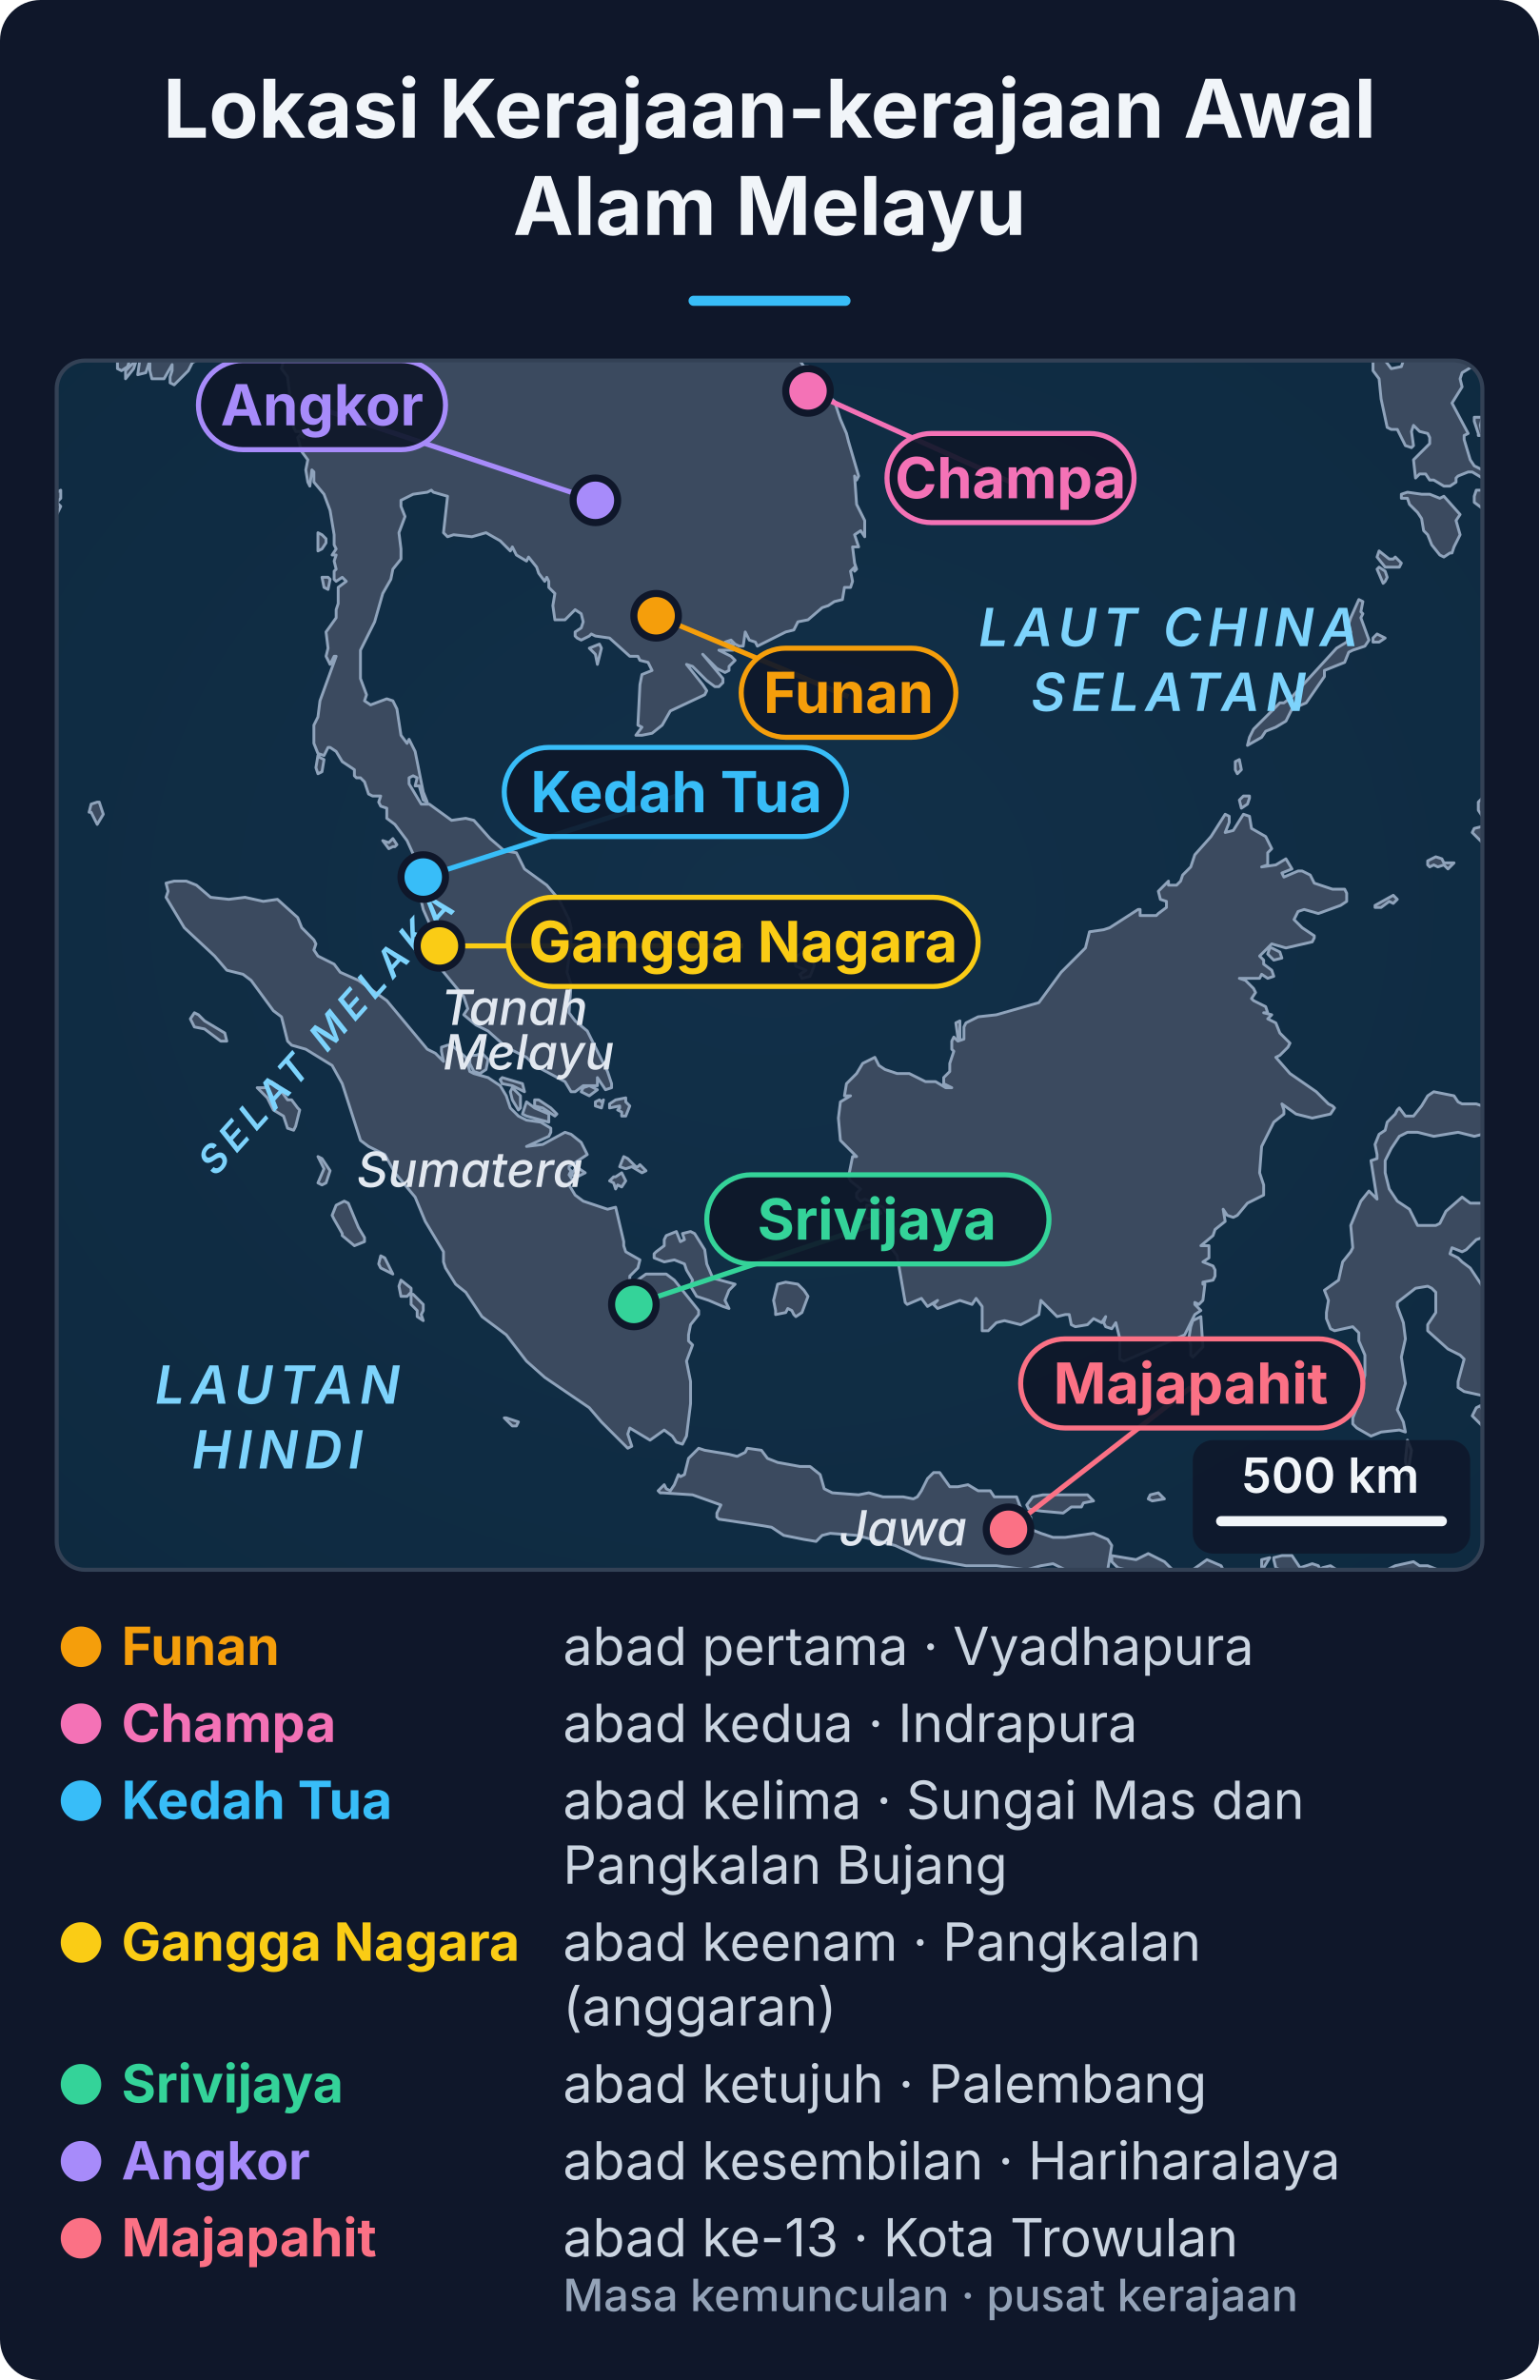
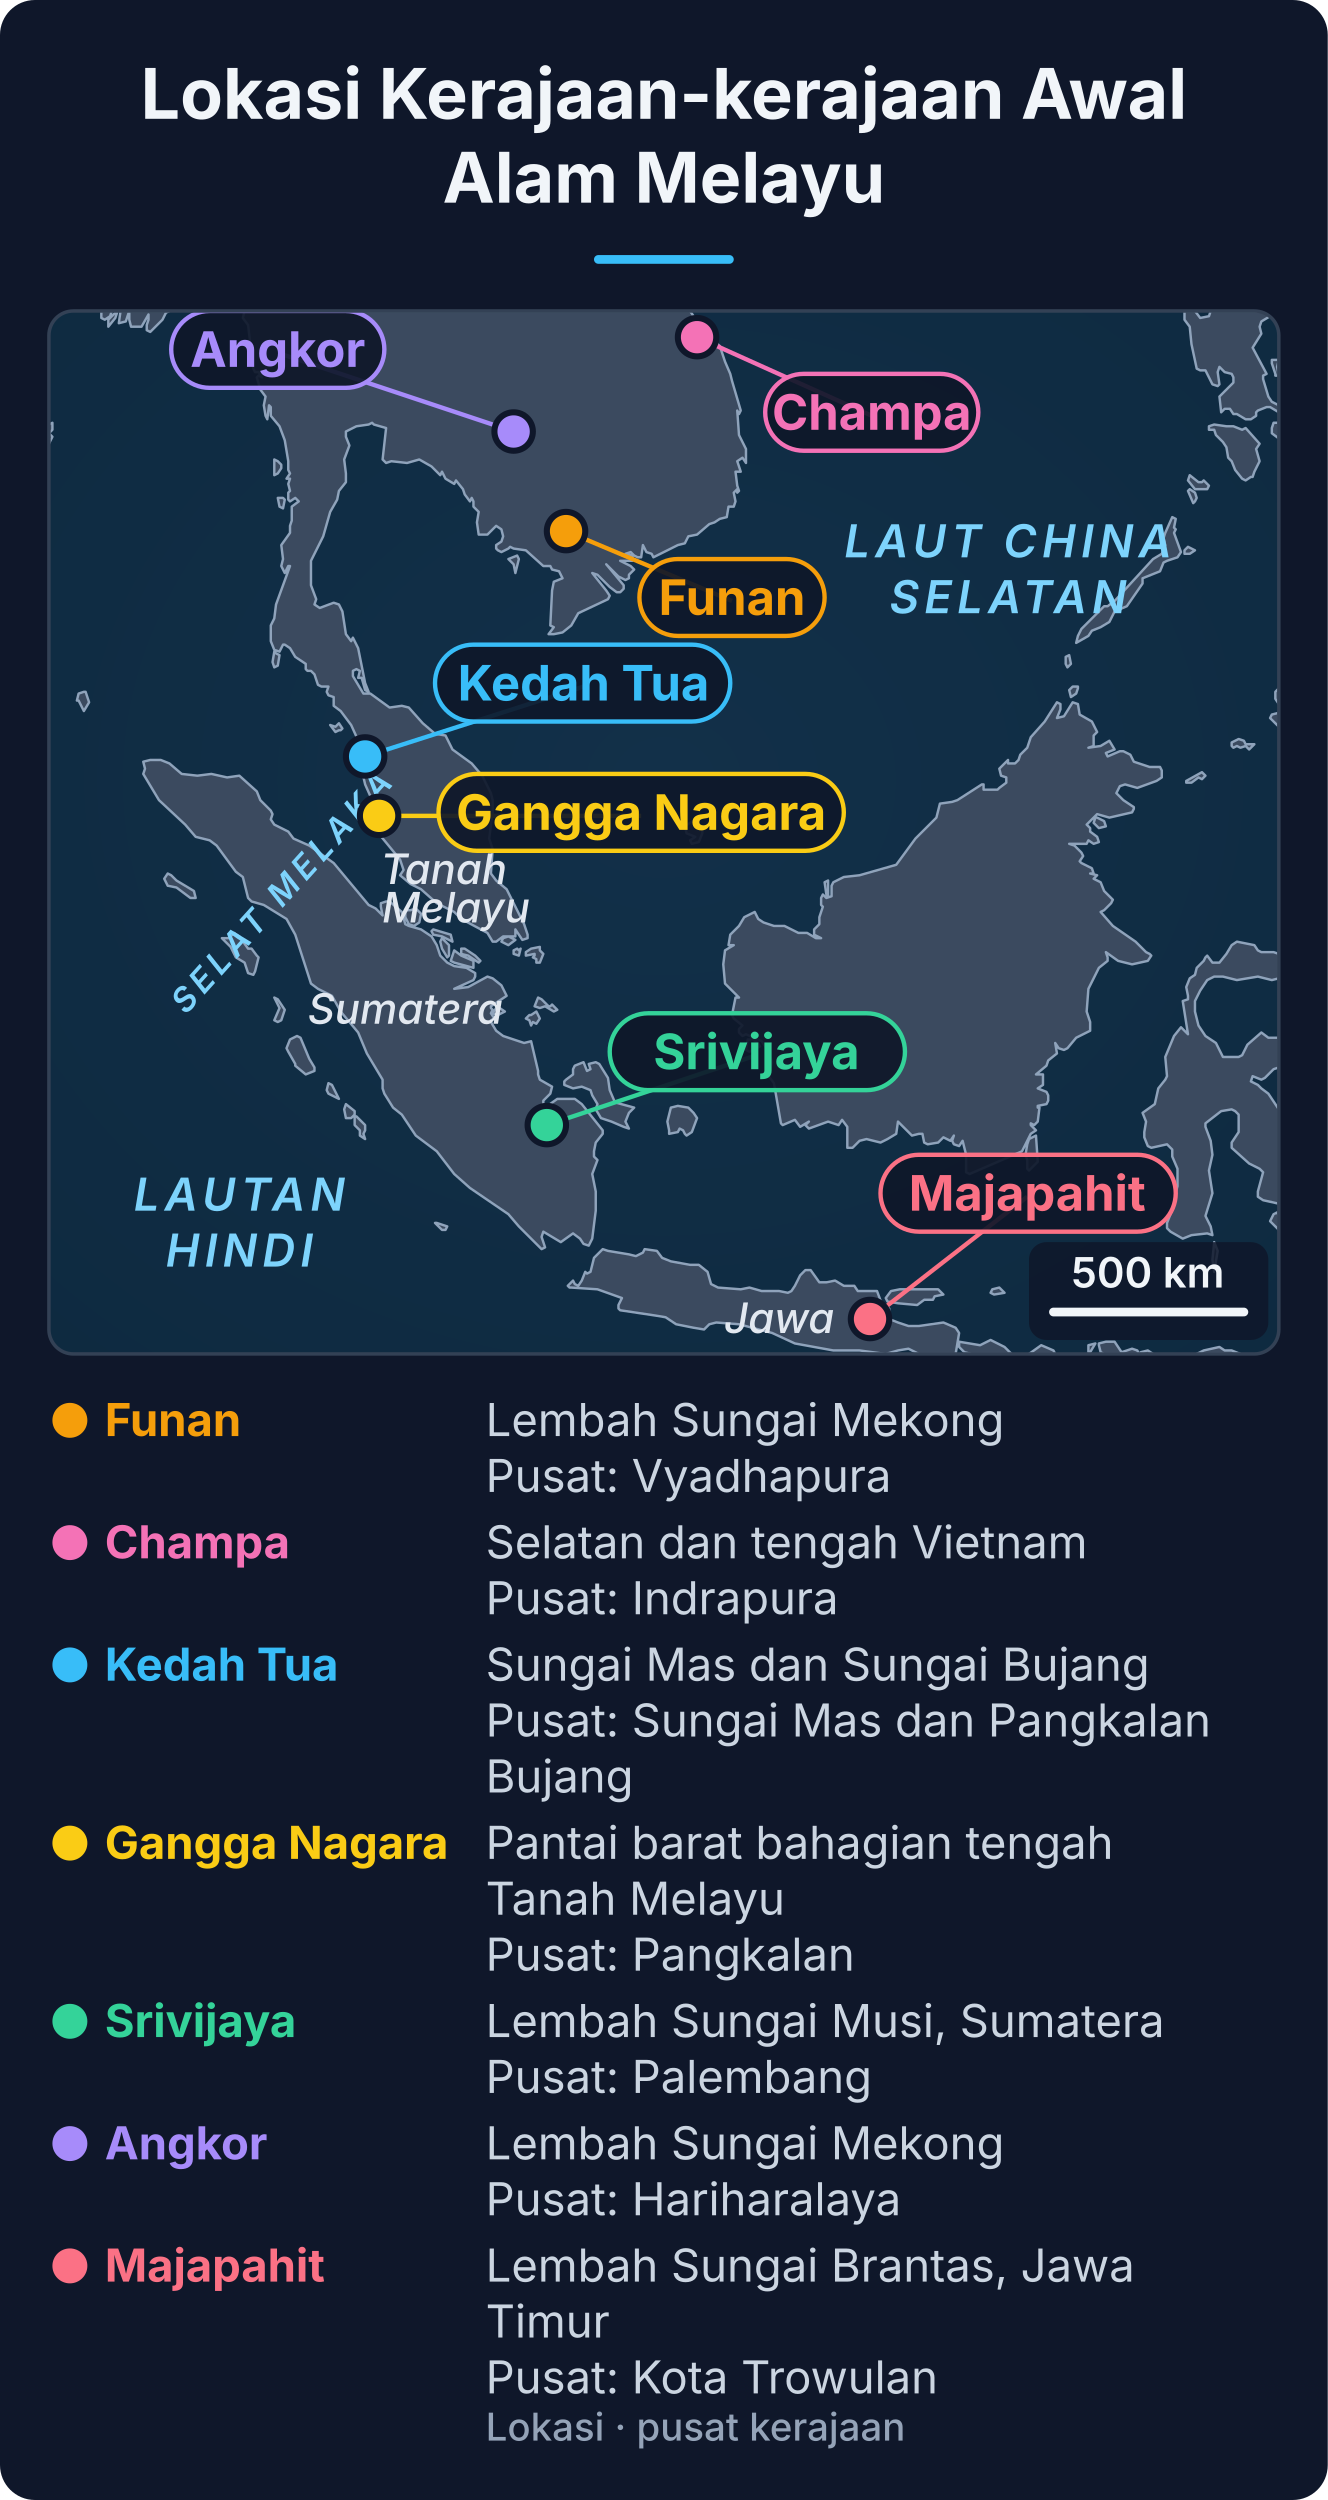
- <svg xmlns="http://www.w3.org/2000/svg" viewBox="0 0 760 1175" width="760" height="1175" role="img" aria-label="Peta lokasi tujuh kerajaan awal Alam Melayu">
-   <rect width="760" height="1175" rx="20" fill="#0f172a" />
+ <svg xmlns="http://www.w3.org/2000/svg" viewBox="0 0 760 1431" width="760" height="1431" role="img" aria-label="Peta lokasi tujuh kerajaan awal Alam Melayu">
+   <rect width="760" height="1431" rx="20" fill="#0f172a" />
  <text x="380" y="68" text-anchor="middle" font-family="Inter, Segoe UI, Arial, sans-serif" font-size="40" font-weight="700" fill="#f1f5f9">Lokasi Kerajaan-kerajaan Awal</text>
  <text x="380" y="116" text-anchor="middle" font-family="Inter, Segoe UI, Arial, sans-serif" font-size="40" font-weight="700" fill="#f1f5f9">Alam Melayu</text>
  <rect x="340" y="146" width="80" height="5" rx="2.5" fill="#38bdf8" />
  <defs>
-     <clipPath id="c7365">
+     <clipPath id="c1155">
      <rect x="28" y="178" width="704" height="597" rx="14" />
    </clipPath>
-     <radialGradient id="gc7365" cx="50%" cy="45%" r="75%">
+     <radialGradient id="gc1155" cx="50%" cy="45%" r="75%">
      <stop offset="0" stop-color="#123049" />
      <stop offset="1" stop-color="#0e2a40" />
    </radialGradient>
  </defs>
-   <g clip-path="url(#c7365)">
-     <rect x="28" y="178" width="704" height="597" fill="url(#gc7365)" />
+   <g clip-path="url(#c1155)">
+     <rect x="28" y="178" width="704" height="597" fill="url(#gc1155)" />
    <path d="M209 647L208 649L209 652L206 650L206 647L203 644L203 639L204 639L209 644L209 647ZM198 640L197 635L198 632L203 636L203 638L201 640L198 640ZM190 621L194 629L188 626L187 624L188 620L190 621ZM172 594L177 606L180 611L180 613L175 615L169 610L169 609L165 602L164 600L166 595L170 593L172 594ZM163 578L161 584L159 585L157 584L160 577L157 571L159 572L163 578ZM147 453L149 458L155 464L156 466L155 469L157 472L165 476L168 480L177 484L191 494L211 518L215 520L219 524L218 519L218 517L221 516L223 516L230 522L232 529L234 530L241 532L247 536L250 541L252 547L256 551L260 553L267 554L272 557L272 559L271 561L260 566L268 565L279 559L282 560L287 564L290 570L281 576L281 577L282 578L281 580L283 583L281 584L281 585L284 590L288 593L300 597L304 596L308 613L308 615L309 618L316 622L315 626L311 630L311 634L312 634L319 629L329 629L333 632L345 647L345 649L341 654L340 659L340 662L342 664L339 672L341 682L341 693L339 709L337 713L334 712L332 709L328 706L321 711L311 705L310 708L312 714L310 715L297 702L291 695L269 680L260 672L250 659L238 650L230 638L225 634L220 626L219 623L219 618L210 603L205 591L195 579L190 570L182 566L178 563L169 535L164 526L151 518L144 516L142 514L139 502L135 499L124 484L120 481L112 479L106 472L91 458L82 443L83 440L82 436L86 435L92 435L97 437L104 443L113 444L121 443L130 445L137 444L147 453ZM140 551L135 548L132 542L127 537L131 537L134 534L137 536L142 543L144 543L147 547L148 548L146 556L145 558L142 557L140 551ZM98 501L101 504L111 510L112 514L109 514L101 508L96 507L94 503L96 500L98 501ZM192 416L194 414L196 417L195 418L194 418L192 419L189 415L192 416ZM44 401L45 397L48 396L49 396L51 402L48 407L45 401L44 401ZM159 381L157 382L156 379L157 373L158 374L160 375L159 381ZM160 290L159 285L162 285L163 286L162 291L160 290ZM159 264L161 266L161 268L159 271L157 272L157 263L159 264ZM28 243L30 242L30 246L28 248L30 250L28 254L28 243ZM62 183L67 178L67 179L66 182L62 187L62 183ZM395 178L397 181L399 181L399 183L406 193L412 198L415 207L418 214L419 218L424 235L423 237L422 235L423 249L427 257L427 265L425 262L422 264L424 270L421 270L422 278L423 281L422 282L422 280L420 282L421 287L420 290L417 290L416 296L412 297L409 299L406 300L399 306L394 307L392 311L388 312L374 319L373 317L370 316L368 312L367 319L365 319L363 318L361 316L358 317L362 318L362 319L362 321L355 321L361 324L363 326L360 329L360 331L358 332L354 330L347 323L357 335L357 337L355 339L353 339L349 336L342 329L339 328L347 338L349 341L348 343L331 351L327 358L322 362L317 363L314 363L317 359L315 358L316 338L317 333L322 331L321 329L320 327L316 326L315 324L311 324L301 315L294 314L292 313L291 314L287 316L285 315L284 314L284 312L287 310L288 307L287 303L284 301L279 306L274 306L273 299L274 293L271 290L271 287L270 285L269 287L266 283L265 280L261 275L260 277L255 274L253 270L252 272L247 267L240 263L233 265L224 264L221 265L220 264L219 263L221 245L214 243L213 242L211 243L204 244L198 247L198 250L200 255L197 263L198 271L198 276L194 281L193 286L189 293L185 307L181 315L179 319L178 321L178 324L178 335L181 343L180 346L183 348L191 345L194 346L196 350L198 363L201 367L202 365L205 371L209 391L211 396L209 395L207 388L205 388L206 384L204 383L202 384L202 387L208 397L212 397L223 405L230 404L234 405L242 414L249 420L255 421L259 429L270 437L276 444L281 454L282 458L282 465L280 480L282 486L281 500L284 504L290 509L300 529L302 535L302 537L299 538L295 532L295 536L288 536L284 539L282 539L279 534L264 526L260 522L250 517L241 509L235 506L229 501L231 498L229 492L215 475L217 474L214 469L213 465L213 458L209 449L206 436L207 431L206 426L201 415L195 407L191 404L191 399L188 398L187 396L188 393L184 393L182 392L180 386L178 384L176 384L175 383L175 380L169 376L166 371L163 369L162 369L160 373L157 372L155 367L155 358L157 354L158 346L166 324L165 324L163 328L161 324L162 320L161 312L166 305L166 301L167 298L167 290L171 287L169 285L166 287L165 286L165 282L166 281L165 277L166 274L164 274L166 271L165 269L165 264L163 252L160 244L155 238L155 233L154 232L153 240L152 238L151 232L152 227L149 223L147 216L148 215L150 216L148 213L146 213L145 211L142 186L139 182L140 178L395 178ZM95 179L93 183L86 190L84 189L84 186L85 183L85 180L81 187L75 187L74 183L74 178L72 184L68 185L69 178L97 178L95 179ZM64 178L63 181L60 183L58 182L58 178L64 178ZM653 774L657 773L660 775L652 775L653 774ZM630 774L629 770L629 769L633 768L638 768L642 774L648 772L651 773L652 775L632 775L630 774ZM589 775L596 770L603 773L604 775L589 775ZM685 775L689 773L698 771L701 773L705 773L710 775L685 775ZM556 775L552 774L549 771L549 768L561 770L567 767L575 771L579 775L556 775ZM623 774L623 770L627 769L624 774L623 774ZM400 724L405 728L407 735L409 736L411 737L424 738L429 737L436 739L446 739L451 740L453 739L455 736L458 730L461 727L464 727L469 734L473 734L478 733L483 736L489 736L491 739L502 739L505 747L509 749L509 755L514 757L520 759L526 759L540 757L547 760L549 763L547 775L526 775L520 772L514 773L507 775L492 773L477 773L455 769L442 763L423 758L410 757L406 758L403 761L397 760L387 758L381 754L375 753L355 750L354 749L354 747L356 743L342 738L327 737L326 737L325 736L328 733L329 735L331 736L333 733L335 728L336 729L338 728L340 720L345 715L348 716L360 718L364 719L368 717L369 715L376 716L379 720L384 722L395 724L400 724ZM507 743L510 739L515 738L537 738L540 741L535 742L534 744L529 744L525 747L514 746L508 745L507 743ZM569 741L567 740L568 738L572 737L575 740L569 741ZM695 728L694 721L695 711L697 716L695 728ZM250 700L256 702L256 702L255 704L253 704L250 701L249 700L250 700ZM732 696L732 704L732 704L727 699L729 695L731 694L732 696ZM593 650L594 665L589 670L588 669L588 664L587 661L588 655L589 652L593 650ZM388 648L383 649L383 647L382 642L384 634L388 633L394 634L397 637L399 640L396 648L393 650L392 649L391 647L389 646L388 648ZM358 642L360 646L357 645L350 642L344 640L341 635L342 632L339 627L338 624L333 622L328 623L323 621L323 619L324 618L328 615L328 612L329 610L334 608L336 613L338 612L337 609L341 608L343 609L348 617L349 624L352 631L363 634L360 637L358 642ZM728 561L720 559L708 561L700 559L695 559L691 561L687 567L684 573L684 579L686 587L690 593L696 597L700 605L709 605L711 604L714 598L722 591L726 594L732 594L732 611L729 612L724 617L722 618L717 616L716 619L720 621L722 623L726 626L732 635L732 689L723 687L720 685L720 682L723 671L721 669L715 666L705 657L705 654L709 648L709 638L707 636L705 635L699 636L690 643L690 645L693 653L694 661L692 670L694 683L690 696L693 702L694 707L691 706L682 707L677 709L670 705L668 703L668 700L672 690L672 686L674 679L674 669L671 662L671 658L668 655L659 657L657 656L655 651L655 648L656 642L654 637L661 632L663 623L667 618L668 616L667 605L672 593L676 588L680 592L677 573L677 573L680 572L680 570L679 565L681 560L684 558L685 554L689 550L690 548L691 547L694 551L696 551L698 551L702 546L705 541L708 539L718 541L720 544L722 545L729 545L732 546L732 560L728 561ZM429 602L427 601L428 595L431 595L434 597L435 599L429 602ZM303 581L304 581L307 579L309 583L307 586L305 585L304 587L303 584L301 583L303 581ZM282 580L284 577L286 577L289 579L285 581L282 580ZM309 577L306 576L308 571L310 572L311 573L314 576L315 576L316 575L319 578L317 579L312 576L309 577ZM260 544L264 547L271 550L271 554L260 551L258 550L260 544ZM272 547L275 550L274 551L268 547L264 546L264 543L266 543L272 547ZM306 547L306 546L301 547L301 545L304 543L309 542L309 544L311 546L309 551L307 551L307 549L305 548L306 547ZM294 544L296 543L297 544L298 543L297 547L294 546L294 544ZM257 541L257 547L256 548L253 543L252 539L253 537L255 539L257 541ZM291 536L295 538L291 541L287 539L288 537L291 536ZM618 409L625 413L627 417L628 419L626 421L626 426L626 427L623 428L630 427L635 424L638 429L633 431L634 433L641 430L643 430L647 432L649 436L658 439L664 439L665 441L665 445L662 447L651 451L644 449L641 450L639 454L643 458L649 462L649 463L648 465L635 468L628 466L625 469L623 471L622 472L624 474L624 476L628 479L629 482L626 483L623 481L622 483L612 483L615 484L619 488L620 490L618 493L619 494L625 497L626 500L624 500L628 501L626 503L630 505L632 510L637 515L636 517L632 521L630 522L637 530L650 539L656 545L658 546L659 547L657 550L648 552L640 550L633 545L634 548L634 550L629 554L623 566L622 579L624 585L624 590L616 594L611 600L609 601L606 600L604 597L605 603L600 607L599 610L593 615L597 615L597 618L597 621L594 623L599 625L600 627L600 630L599 632L594 633L594 634L595 634L594 642L592 644L590 643L590 644L593 647L590 649L588 653L585 659L555 672L553 671L553 661L551 653L549 656L546 655L545 653L546 650L544 653L540 651L537 654L531 655L529 654L528 649L526 649L522 650L514 642L513 649L508 652L504 654L496 652L492 653L488 657L486 657L485 657L485 645L482 641L480 644L474 642L463 646L461 644L463 642L458 645L455 641L448 644L447 643L443 620L440 616L442 608L440 602L436 596L427 592L425 593L423 591L423 589L425 587L420 583L419 581L421 571L423 571L415 563L414 552L415 544L420 541L417 541L418 535L423 530L426 525L432 522L434 526L437 528L443 530L449 530L457 534L462 534L467 537L470 537L466 535L466 533L466 532L469 529L469 525L471 519L470 518L470 514L471 512L473 514L476 513L476 507L477 505L483 502L492 501L513 495L524 480L536 468L538 460L545 459L548 458L562 449L563 449L563 452L571 452L572 451L576 448L576 445L573 444L572 440L577 435L577 437L580 437L581 437L583 435L584 432L588 428L590 422L598 413L605 402L607 403L607 406L605 411L609 410L614 402L617 403L618 409ZM258 535L259 539L253 536L248 535L247 533L248 532L258 535ZM238 520L241 523L240 528L237 530L234 529L232 525L232 522L233 521L235 521L238 520ZM472 505L474 504L474 505L474 513L474 513L473 512L472 505ZM398 469L398 470L402 475L402 477L400 482L396 483L395 481L398 479L393 477L392 473L398 469ZM626 471L627 468L628 468L632 470L633 473L629 474L626 471ZM679 447L688 442L690 444L688 446L686 445L682 448L679 448L679 447ZM705 425L709 423L712 424L713 426L717 426L718 426L715 429L713 427L710 428L708 427L706 428L705 427L705 425ZM732 416L727 411L728 409L732 408L732 416ZM613 399L612 395L614 393L617 393L617 394L616 397L613 399ZM613 380L611 382L610 380L610 376L612 375L613 380ZM634 347L638 344L660 320L665 317L667 312L666 308L667 305L671 296L673 297L672 302L673 303L672 305L676 316L674 319L668 321L666 322L664 327L654 331L654 334L645 347L638 350L635 356L630 359L625 361L623 364L616 368L617 364L619 360L632 347L634 347ZM296 318L297 320L295 328L294 323L291 320L296 318ZM684 315L681 317L678 317L678 315L680 313L684 315ZM685 285L684 287L683 288L680 281L681 280L684 282L685 285ZM684 280L680 275L681 272L686 276L688 276L689 275L692 278L691 280L686 280L684 280ZM721 254L719 257L721 264L718 270L717 273L716 273L713 275L711 274L707 269L705 264L703 262L702 256L700 253L696 249L695 246L692 246L692 244L695 243L702 244L706 244L711 246L713 245L721 254ZM729 242L732 242L732 251L728 248L728 245L729 242ZM730 214L728 208L728 206L731 206L732 206L731 210L732 215L730 215L730 214ZM732 178L727 181L722 184L721 187L722 191L717 199L725 214L723 215L723 217L726 227L728 230L732 232L732 236L727 233L725 233L720 235L719 236L719 238L716 240L713 240L708 237L706 237L704 234L701 234L699 236L698 227L706 219L706 216L705 214L701 213L698 210L697 213L698 220L697 221L694 220L690 212L687 212L685 211L682 197L681 187L678 183L678 178L684 178L687 182L692 181L693 178L732 178ZM732 403L730 400L730 396L732 394L732 403Z" fill="#3b4a5f" stroke="#8fa3bb" stroke-width="1.4" stroke-linejoin="round" fill-rule="evenodd" />
    <text x="577" y="319" text-anchor="middle" font-family="Inter, Segoe UI, Arial, sans-serif" font-size="26" font-weight="600" fill="#7dd3fc" font-style="italic" letter-spacing="3">LAUT CHINA</text>
    <text x="577" y="351" text-anchor="middle" font-family="Inter, Segoe UI, Arial, sans-serif" font-size="26" font-weight="600" fill="#7dd3fc" font-style="italic" letter-spacing="3">SELATAN</text>
    <text x="137" y="693" text-anchor="middle" font-family="Inter, Segoe UI, Arial, sans-serif" font-size="26" font-weight="600" fill="#7dd3fc" font-style="italic" letter-spacing="3">LAUTAN</text>
    <text x="137" y="725" text-anchor="middle" font-family="Inter, Segoe UI, Arial, sans-serif" font-size="26" font-weight="600" fill="#7dd3fc" font-style="italic" letter-spacing="3">HINDI</text>
    <text x="166" y="515" text-anchor="middle" font-family="Inter, Segoe UI, Arial, sans-serif" font-size="19" font-weight="600" fill="#7dd3fc" font-style="italic" letter-spacing="3" transform="rotate(-48 166 515)">SELAT MELAKA</text>
    <text x="232" y="586" text-anchor="middle" font-family="Inter, Segoe UI, Arial, sans-serif" font-size="24" font-weight="500" fill="#e2e8f0" font-style="italic">Sumatera</text>
    <text x="446" y="763" text-anchor="middle" font-family="Inter, Segoe UI, Arial, sans-serif" font-size="24" font-weight="500" fill="#e2e8f0" font-style="italic">Jawa</text>
    <text x="254" y="506" text-anchor="middle" font-family="Inter, Segoe UI, Arial, sans-serif" font-size="24" font-weight="500" fill="#e2e8f0" font-style="italic">Tanah</text>
    <text x="261" y="528" text-anchor="middle" font-family="Inter, Segoe UI, Arial, sans-serif" font-size="24" font-weight="500" fill="#e2e8f0" font-style="italic">Melayu</text>
    <line x1="324" y1="304" x2="419" y2="344" stroke="#f59e0b" stroke-width="2.5" />
    <circle cx="324" cy="304" r="11" fill="#f59e0b" stroke="#0f172a" stroke-width="3.5" />
    <rect x="366" y="320" width="106" height="44" rx="22" fill="#0f172a" fill-opacity="0.92" stroke="#f59e0b" stroke-width="2.5" />
    <text x="419" y="352" text-anchor="middle" font-family="Inter, Segoe UI, Arial, sans-serif" font-size="28" font-weight="700" fill="#f59e0b">Funan</text>
    <line x1="399" y1="193" x2="499" y2="238" stroke="#f472b6" stroke-width="2.5" />
    <circle cx="399" cy="193" r="11" fill="#f472b6" stroke="#0f172a" stroke-width="3.5" />
    <rect x="438" y="214" width="122" height="44" rx="22" fill="#0f172a" fill-opacity="0.92" stroke="#f472b6" stroke-width="2.5" />
    <text x="499" y="246" text-anchor="middle" font-family="Inter, Segoe UI, Arial, sans-serif" font-size="28" font-weight="700" fill="#f472b6">Champa</text>
    <line x1="294" y1="247" x2="159" y2="202" stroke="#a78bfa" stroke-width="2.5" />
    <circle cx="294" cy="247" r="11" fill="#a78bfa" stroke="#0f172a" stroke-width="3.5" />
    <rect x="98" y="178" width="122" height="44" rx="22" fill="#0f172a" fill-opacity="0.92" stroke="#a78bfa" stroke-width="2.5" />
    <text x="159" y="210" text-anchor="middle" font-family="Inter, Segoe UI, Arial, sans-serif" font-size="28" font-weight="700" fill="#a78bfa">Angkor</text>
    <line x1="313" y1="644" x2="433" y2="604" stroke="#34d399" stroke-width="2.5" />
    <circle cx="313" cy="644" r="11" fill="#34d399" stroke="#0f172a" stroke-width="3.5" />
    <rect x="349" y="580" width="169" height="44" rx="22" fill="#0f172a" fill-opacity="0.92" stroke="#34d399" stroke-width="2.5" />
    <text x="433" y="612" text-anchor="middle" font-family="Inter, Segoe UI, Arial, sans-serif" font-size="28" font-weight="700" fill="#34d399">Srivijaya</text>
    <line x1="498" y1="755" x2="588" y2="685" stroke="#fb7185" stroke-width="2.5" />
    <circle cx="498" cy="755" r="11" fill="#fb7185" stroke="#0f172a" stroke-width="3.5" />
    <rect x="504" y="661" width="169" height="44" rx="22" fill="#0f172a" fill-opacity="0.92" stroke="#fb7185" stroke-width="2.5" />
    <text x="588" y="693" text-anchor="middle" font-family="Inter, Segoe UI, Arial, sans-serif" font-size="28" font-weight="700" fill="#fb7185">Majapahit</text>
    <line x1="209" y1="433" x2="334" y2="393" stroke="#38bdf8" stroke-width="2.5" />
    <circle cx="209" cy="433" r="11" fill="#38bdf8" stroke="#0f172a" stroke-width="3.5" />
    <rect x="249" y="369" width="169" height="44" rx="22" fill="#0f172a" fill-opacity="0.92" stroke="#38bdf8" stroke-width="2.5" />
    <text x="334" y="401" text-anchor="middle" font-family="Inter, Segoe UI, Arial, sans-serif" font-size="28" font-weight="700" fill="#38bdf8">Kedah Tua</text>
    <line x1="217" y1="467" x2="367" y2="467" stroke="#facc15" stroke-width="2.5" />
    <circle cx="217" cy="467" r="11" fill="#facc15" stroke="#0f172a" stroke-width="3.5" />
    <rect x="251" y="443" width="232" height="44" rx="22" fill="#0f172a" fill-opacity="0.92" stroke="#facc15" stroke-width="2.5" />
    <text x="367" y="475" text-anchor="middle" font-family="Inter, Segoe UI, Arial, sans-serif" font-size="28" font-weight="700" fill="#facc15">Gangga Nagara</text>
    <rect x="589" y="711" width="137" height="56" rx="10" fill="#0f172a" fill-opacity="0.85" />
    <line x1="603" y1="751" x2="712" y2="751" stroke="#f1f5f9" stroke-width="5" stroke-linecap="round" />
    <text x="657" y="737" text-anchor="middle" font-family="Inter, Segoe UI, Arial, sans-serif" font-size="24" font-weight="600" fill="#f1f5f9">500 km</text>
  </g>
  <rect x="28" y="178" width="704" height="597" rx="14" fill="none" stroke="#334155" stroke-width="2" />
  <circle cx="40" cy="813" r="10" fill="#f59e0b" />
  <text x="60" y="822" text-anchor="start" font-family="Inter, Segoe UI, Arial, sans-serif" font-size="26" font-weight="700" fill="#f59e0b">Funan</text>
-   <text x="278" y="822" text-anchor="start" font-family="Inter, Segoe UI, Arial, sans-serif" font-size="26" font-weight="400" fill="#cbd5e1">abad pertama · Vyadhapura</text>
-   <circle cx="40" cy="851" r="10" fill="#f472b6" />
-   <text x="60" y="860" text-anchor="start" font-family="Inter, Segoe UI, Arial, sans-serif" font-size="26" font-weight="700" fill="#f472b6">Champa</text>
-   <text x="278" y="860" text-anchor="start" font-family="Inter, Segoe UI, Arial, sans-serif" font-size="26" font-weight="400" fill="#cbd5e1">abad kedua · Indrapura</text>
-   <circle cx="40" cy="889" r="10" fill="#38bdf8" />
-   <text x="60" y="898" text-anchor="start" font-family="Inter, Segoe UI, Arial, sans-serif" font-size="26" font-weight="700" fill="#38bdf8">Kedah Tua</text>
-   <text x="278" y="898" text-anchor="start" font-family="Inter, Segoe UI, Arial, sans-serif" font-size="26" font-weight="400" fill="#cbd5e1">abad kelima · Sungai Mas dan</text>
-   <text x="278" y="930" text-anchor="start" font-family="Inter, Segoe UI, Arial, sans-serif" font-size="26" font-weight="400" fill="#cbd5e1">Pangkalan Bujang</text>
-   <circle cx="40" cy="959" r="10" fill="#facc15" />
-   <text x="60" y="968" text-anchor="start" font-family="Inter, Segoe UI, Arial, sans-serif" font-size="26" font-weight="700" fill="#facc15">Gangga Nagara</text>
-   <text x="278" y="968" text-anchor="start" font-family="Inter, Segoe UI, Arial, sans-serif" font-size="26" font-weight="400" fill="#cbd5e1">abad keenam · Pangkalan</text>
-   <text x="278" y="1000" text-anchor="start" font-family="Inter, Segoe UI, Arial, sans-serif" font-size="26" font-weight="400" fill="#cbd5e1">(anggaran)</text>
-   <circle cx="40" cy="1029" r="10" fill="#34d399" />
-   <text x="60" y="1038" text-anchor="start" font-family="Inter, Segoe UI, Arial, sans-serif" font-size="26" font-weight="700" fill="#34d399">Srivijaya</text>
-   <text x="278" y="1038" text-anchor="start" font-family="Inter, Segoe UI, Arial, sans-serif" font-size="26" font-weight="400" fill="#cbd5e1">abad ketujuh · Palembang</text>
-   <circle cx="40" cy="1067" r="10" fill="#a78bfa" />
-   <text x="60" y="1076" text-anchor="start" font-family="Inter, Segoe UI, Arial, sans-serif" font-size="26" font-weight="700" fill="#a78bfa">Angkor</text>
-   <text x="278" y="1076" text-anchor="start" font-family="Inter, Segoe UI, Arial, sans-serif" font-size="26" font-weight="400" fill="#cbd5e1">abad kesembilan · Hariharalaya</text>
-   <circle cx="40" cy="1105" r="10" fill="#fb7185" />
-   <text x="60" y="1114" text-anchor="start" font-family="Inter, Segoe UI, Arial, sans-serif" font-size="26" font-weight="700" fill="#fb7185">Majapahit</text>
-   <text x="278" y="1114" text-anchor="start" font-family="Inter, Segoe UI, Arial, sans-serif" font-size="26" font-weight="400" fill="#cbd5e1">abad ke-13 · Kota Trowulan</text>
-   <text x="278" y="1141" text-anchor="start" font-family="Inter, Segoe UI, Arial, sans-serif" font-size="22" font-weight="500" fill="#94a3b8">Masa kemunculan · pusat kerajaan</text>
+   <text x="278" y="822" text-anchor="start" font-family="Inter, Segoe UI, Arial, sans-serif" font-size="26" font-weight="400" fill="#cbd5e1">Lembah Sungai Mekong</text>
+   <text x="278" y="854" text-anchor="start" font-family="Inter, Segoe UI, Arial, sans-serif" font-size="26" font-weight="400" fill="#cbd5e1">Pusat: Vyadhapura</text>
+   <circle cx="40" cy="883" r="10" fill="#f472b6" />
+   <text x="60" y="892" text-anchor="start" font-family="Inter, Segoe UI, Arial, sans-serif" font-size="26" font-weight="700" fill="#f472b6">Champa</text>
+   <text x="278" y="892" text-anchor="start" font-family="Inter, Segoe UI, Arial, sans-serif" font-size="26" font-weight="400" fill="#cbd5e1">Selatan dan tengah Vietnam</text>
+   <text x="278" y="924" text-anchor="start" font-family="Inter, Segoe UI, Arial, sans-serif" font-size="26" font-weight="400" fill="#cbd5e1">Pusat: Indrapura</text>
+   <circle cx="40" cy="953" r="10" fill="#38bdf8" />
+   <text x="60" y="962" text-anchor="start" font-family="Inter, Segoe UI, Arial, sans-serif" font-size="26" font-weight="700" fill="#38bdf8">Kedah Tua</text>
+   <text x="278" y="962" text-anchor="start" font-family="Inter, Segoe UI, Arial, sans-serif" font-size="26" font-weight="400" fill="#cbd5e1">Sungai Mas dan Sungai Bujang</text>
+   <text x="278" y="994" text-anchor="start" font-family="Inter, Segoe UI, Arial, sans-serif" font-size="26" font-weight="400" fill="#cbd5e1">Pusat: Sungai Mas dan Pangkalan</text>
+   <text x="278" y="1026" text-anchor="start" font-family="Inter, Segoe UI, Arial, sans-serif" font-size="26" font-weight="400" fill="#cbd5e1">Bujang</text>
+   <circle cx="40" cy="1055" r="10" fill="#facc15" />
+   <text x="60" y="1064" text-anchor="start" font-family="Inter, Segoe UI, Arial, sans-serif" font-size="26" font-weight="700" fill="#facc15">Gangga Nagara</text>
+   <text x="278" y="1064" text-anchor="start" font-family="Inter, Segoe UI, Arial, sans-serif" font-size="26" font-weight="400" fill="#cbd5e1">Pantai barat bahagian tengah</text>
+   <text x="278" y="1096" text-anchor="start" font-family="Inter, Segoe UI, Arial, sans-serif" font-size="26" font-weight="400" fill="#cbd5e1">Tanah Melayu</text>
+   <text x="278" y="1128" text-anchor="start" font-family="Inter, Segoe UI, Arial, sans-serif" font-size="26" font-weight="400" fill="#cbd5e1">Pusat: Pangkalan</text>
+   <circle cx="40" cy="1157" r="10" fill="#34d399" />
+   <text x="60" y="1166" text-anchor="start" font-family="Inter, Segoe UI, Arial, sans-serif" font-size="26" font-weight="700" fill="#34d399">Srivijaya</text>
+   <text x="278" y="1166" text-anchor="start" font-family="Inter, Segoe UI, Arial, sans-serif" font-size="26" font-weight="400" fill="#cbd5e1">Lembah Sungai Musi, Sumatera</text>
+   <text x="278" y="1198" text-anchor="start" font-family="Inter, Segoe UI, Arial, sans-serif" font-size="26" font-weight="400" fill="#cbd5e1">Pusat: Palembang</text>
+   <circle cx="40" cy="1227" r="10" fill="#a78bfa" />
+   <text x="60" y="1236" text-anchor="start" font-family="Inter, Segoe UI, Arial, sans-serif" font-size="26" font-weight="700" fill="#a78bfa">Angkor</text>
+   <text x="278" y="1236" text-anchor="start" font-family="Inter, Segoe UI, Arial, sans-serif" font-size="26" font-weight="400" fill="#cbd5e1">Lembah Sungai Mekong</text>
+   <text x="278" y="1268" text-anchor="start" font-family="Inter, Segoe UI, Arial, sans-serif" font-size="26" font-weight="400" fill="#cbd5e1">Pusat: Hariharalaya</text>
+   <circle cx="40" cy="1297" r="10" fill="#fb7185" />
+   <text x="60" y="1306" text-anchor="start" font-family="Inter, Segoe UI, Arial, sans-serif" font-size="26" font-weight="700" fill="#fb7185">Majapahit</text>
+   <text x="278" y="1306" text-anchor="start" font-family="Inter, Segoe UI, Arial, sans-serif" font-size="26" font-weight="400" fill="#cbd5e1">Lembah Sungai Brantas, Jawa</text>
+   <text x="278" y="1338" text-anchor="start" font-family="Inter, Segoe UI, Arial, sans-serif" font-size="26" font-weight="400" fill="#cbd5e1">Timur</text>
+   <text x="278" y="1370" text-anchor="start" font-family="Inter, Segoe UI, Arial, sans-serif" font-size="26" font-weight="400" fill="#cbd5e1">Pusat: Kota Trowulan</text>
+   <text x="278" y="1397" text-anchor="start" font-family="Inter, Segoe UI, Arial, sans-serif" font-size="22" font-weight="500" fill="#94a3b8">Lokasi · pusat kerajaan</text>
</svg>
